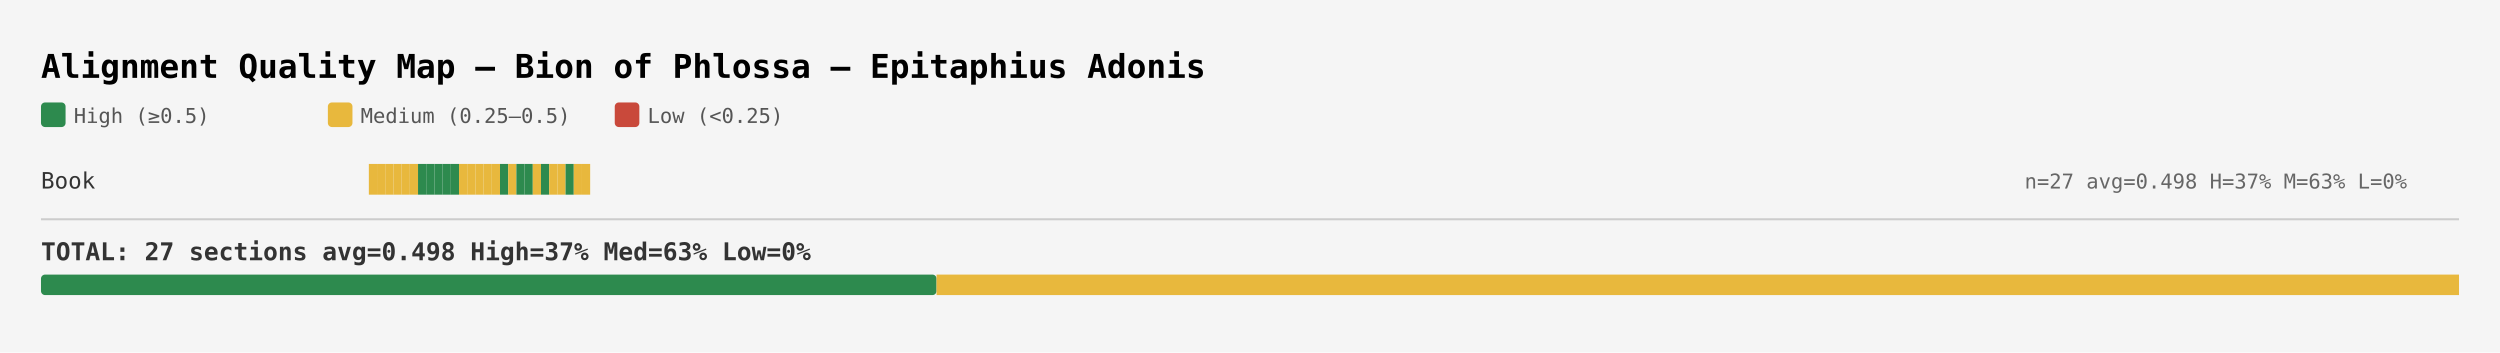
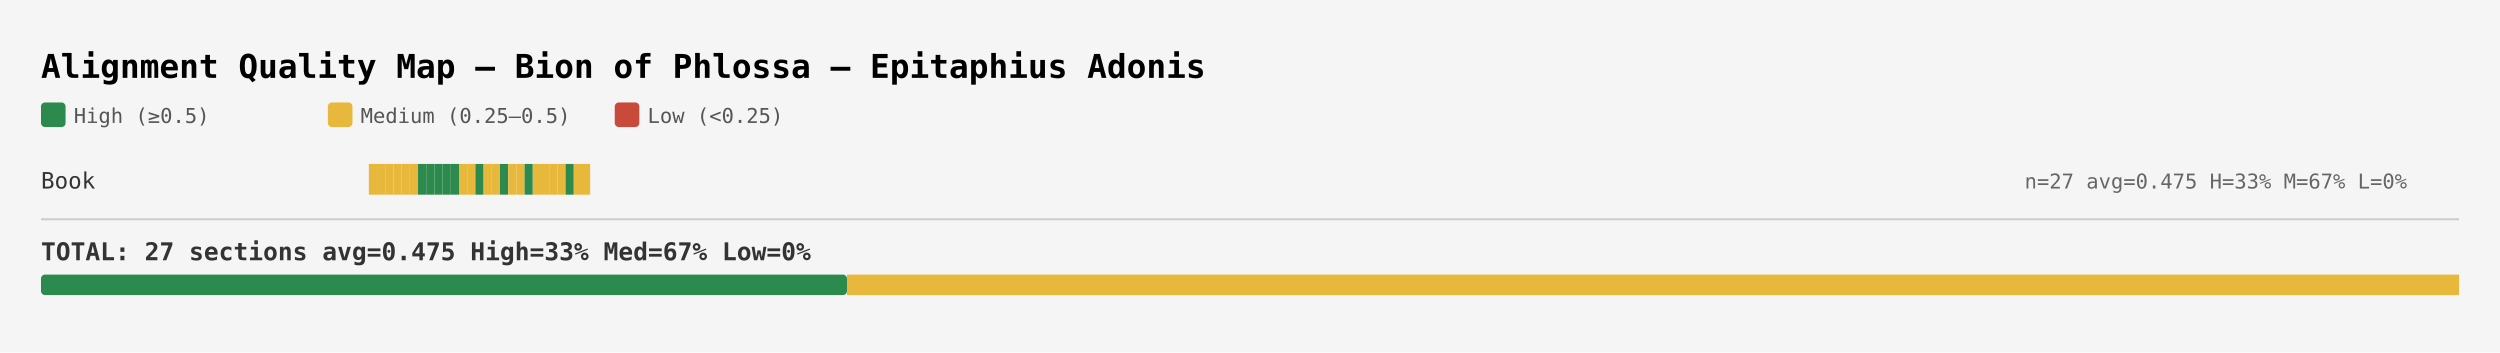
<svg xmlns="http://www.w3.org/2000/svg" width="1220" height="172" viewBox="0 0 1220 172">
  <rect width="1220" height="172" fill="#f5f5f5" />
  <style>
  text { font-family: "SF Mono", "Menlo", "Monaco", monospace; }
  .title { font-size: 16px; font-weight: bold; }
  .subtitle { font-size: 11px; fill: #888; }
  .label { font-size: 11px; fill: #333; }
  .stats { font-size: 10px; fill: #666; }
  .warn { font-size: 9px; fill: #c9493b; }
  .total { font-size: 12px; font-weight: bold; fill: #333; }
  .legend-text { font-size: 10px; fill: #555; }
</style>
  <text x="20" y="38" class="title">Alignment Quality Map — Bion of Phlossa — Epitaphius Adonis</text>
  <rect x="20" y="50" width="12" height="12" fill="#2d8a4e" rx="2" />
  <text x="36" y="60" class="legend-text">High (≥0.5)</text>
  <rect x="160" y="50" width="12" height="12" fill="#e8b83d" rx="2" />
  <text x="176" y="60" class="legend-text">Medium (0.25–0.5)</text>
  <rect x="300" y="50" width="12" height="12" fill="#c9493b" rx="2" />
  <text x="316" y="60" class="legend-text">Low (&lt;0.25)</text>
  <text x="20" y="92" class="label">Book </text>
-   <text x="988" y="92" class="stats">n=27  avg=0.498  H=37%  M=63%  L=0%</text>
+   <text x="988" y="92" class="stats">n=27  avg=0.475  H=33%  M=67%  L=0%</text>
  <a href="tlg0036.tlg003.perseus-eng80.html#s1-1">
    <rect x="180" y="80" width="4" height="15" fill="#e8b83d" />
  </a>
  <a href="tlg0036.tlg003.perseus-eng80.html#s1-13">
    <rect x="184" y="80" width="4" height="15" fill="#e8b83d" />
  </a>
  <a href="tlg0036.tlg003.perseus-eng80.html#s1-23">
    <rect x="188" y="80" width="4" height="15" fill="#e8b83d" />
  </a>
  <a href="tlg0036.tlg003.perseus-eng80.html#s1-31">
    <rect x="192" y="80" width="4" height="15" fill="#e8b83d" />
  </a>
  <a href="tlg0036.tlg003.perseus-eng80.html#s1-39">
    <rect x="196" y="80" width="4" height="15" fill="#e8b83d" />
  </a>
  <a href="tlg0036.tlg003.perseus-eng80.html#s1-54">
    <rect x="200" y="80" width="4" height="15" fill="#e8b83d" />
  </a>
  <a href="tlg0036.tlg003.perseus-eng80.html#s1-64">
    <rect x="204" y="80" width="4" height="15" fill="#2d8a4e" />
  </a>
  <a href="tlg0036.tlg003.perseus-eng80.html#s1-72">
    <rect x="208" y="80" width="4" height="15" fill="#2d8a4e" />
  </a>
  <a href="tlg0036.tlg003.perseus-eng80.html#s1-80">
    <rect x="212" y="80" width="4" height="15" fill="#2d8a4e" />
  </a>
  <a href="tlg0036.tlg003.perseus-eng80.html#s1-91">
    <rect x="216" y="80" width="4" height="15" fill="#2d8a4e" />
  </a>
  <a href="tlg0036.tlg003.perseus-eng80.html#s2-1">
    <rect x="220" y="80" width="4" height="15" fill="#2d8a4e" />
  </a>
  <a href="tlg0036.tlg003.perseus-eng80.html#s2-10">
    <rect x="224" y="80" width="4" height="15" fill="#e8b83d" />
  </a>
  <a href="tlg0036.tlg003.perseus-eng80.html#s2-18">
    <rect x="228" y="80" width="4" height="15" fill="#e8b83d" />
  </a>
  <a href="tlg0036.tlg003.perseus-eng80.html#s2-27">
-     <rect x="232" y="80" width="4" height="15" fill="#e8b83d" />
+     <rect x="232" y="80" width="4" height="15" fill="#2d8a4e" />
  </a>
  <a href="tlg0036.tlg003.perseus-eng80.html#s3-1">
    <rect x="236" y="80" width="4" height="15" fill="#e8b83d" />
  </a>
  <a href="tlg0036.tlg003.perseus-eng80.html#s3-9">
    <rect x="240" y="80" width="4" height="15" fill="#e8b83d" />
  </a>
  <a href="tlg0036.tlg003.perseus-eng80.html#s3-17">
    <rect x="244" y="80" width="4" height="15" fill="#2d8a4e" />
  </a>
  <a href="tlg0036.tlg003.perseus-eng80.html#s3-7">
    <rect x="248" y="80" width="4" height="15" fill="#e8b83d" />
  </a>
  <a href="tlg0036.tlg003.perseus-eng80.html#s3-1">
-     <rect x="252" y="80" width="4" height="15" fill="#2d8a4e" />
+     <rect x="252" y="80" width="4" height="15" fill="#e8b83d" />
  </a>
  <a href="tlg0036.tlg003.perseus-eng80.html#s3-9">
    <rect x="256" y="80" width="4" height="15" fill="#2d8a4e" />
  </a>
  <a href="tlg0036.tlg003.perseus-eng80.html#s3-5">
    <rect x="260" y="80" width="4" height="15" fill="#e8b83d" />
  </a>
  <a href="tlg0036.tlg003.perseus-eng80.html#s3-2">
-     <rect x="264" y="80" width="4" height="15" fill="#2d8a4e" />
+     <rect x="264" y="80" width="4" height="15" fill="#e8b83d" />
  </a>
  <a href="tlg0036.tlg003.perseus-eng80.html#s3-14">
    <rect x="268" y="80" width="4" height="15" fill="#e8b83d" />
  </a>
  <a href="tlg0036.tlg003.perseus-eng80.html#s3-7">
    <rect x="272" y="80" width="4" height="15" fill="#e8b83d" />
  </a>
  <a href="tlg0036.tlg003.perseus-eng80.html#s3-8">
    <rect x="276" y="80" width="4" height="15" fill="#2d8a4e" />
  </a>
  <a href="tlg0036.tlg003.perseus-eng80.html#s3-1">
    <rect x="280" y="80" width="4" height="15" fill="#e8b83d" />
  </a>
  <a href="tlg0036.tlg003.perseus-eng80.html#s3-2">
    <rect x="284" y="80" width="4" height="15" fill="#e8b83d" />
  </a>
  <line x1="20" y1="107" x2="1200" y2="107" stroke="#ccc" stroke-width="1" />
-   <text x="20" y="127" class="total">TOTAL: 27 sections   avg=0.498   High=37%   Med=63%   Low=0%</text>
-   <rect x="20" y="134" width="437.037" height="10" fill="#2d8a4e" rx="2" />
-   <rect x="457.037" y="134" width="742.963" height="10" fill="#e8b83d" />
+   <text x="20" y="127" class="total">TOTAL: 27 sections   avg=0.475   High=33%   Med=67%   Low=0%</text>
+   <rect x="20" y="134" width="393.333" height="10" fill="#2d8a4e" rx="2" />
+   <rect x="413.333" y="134" width="786.667" height="10" fill="#e8b83d" />
  <rect x="1200.0" y="134" width="0.0" height="10" fill="#c9493b" rx="2" />
</svg>
